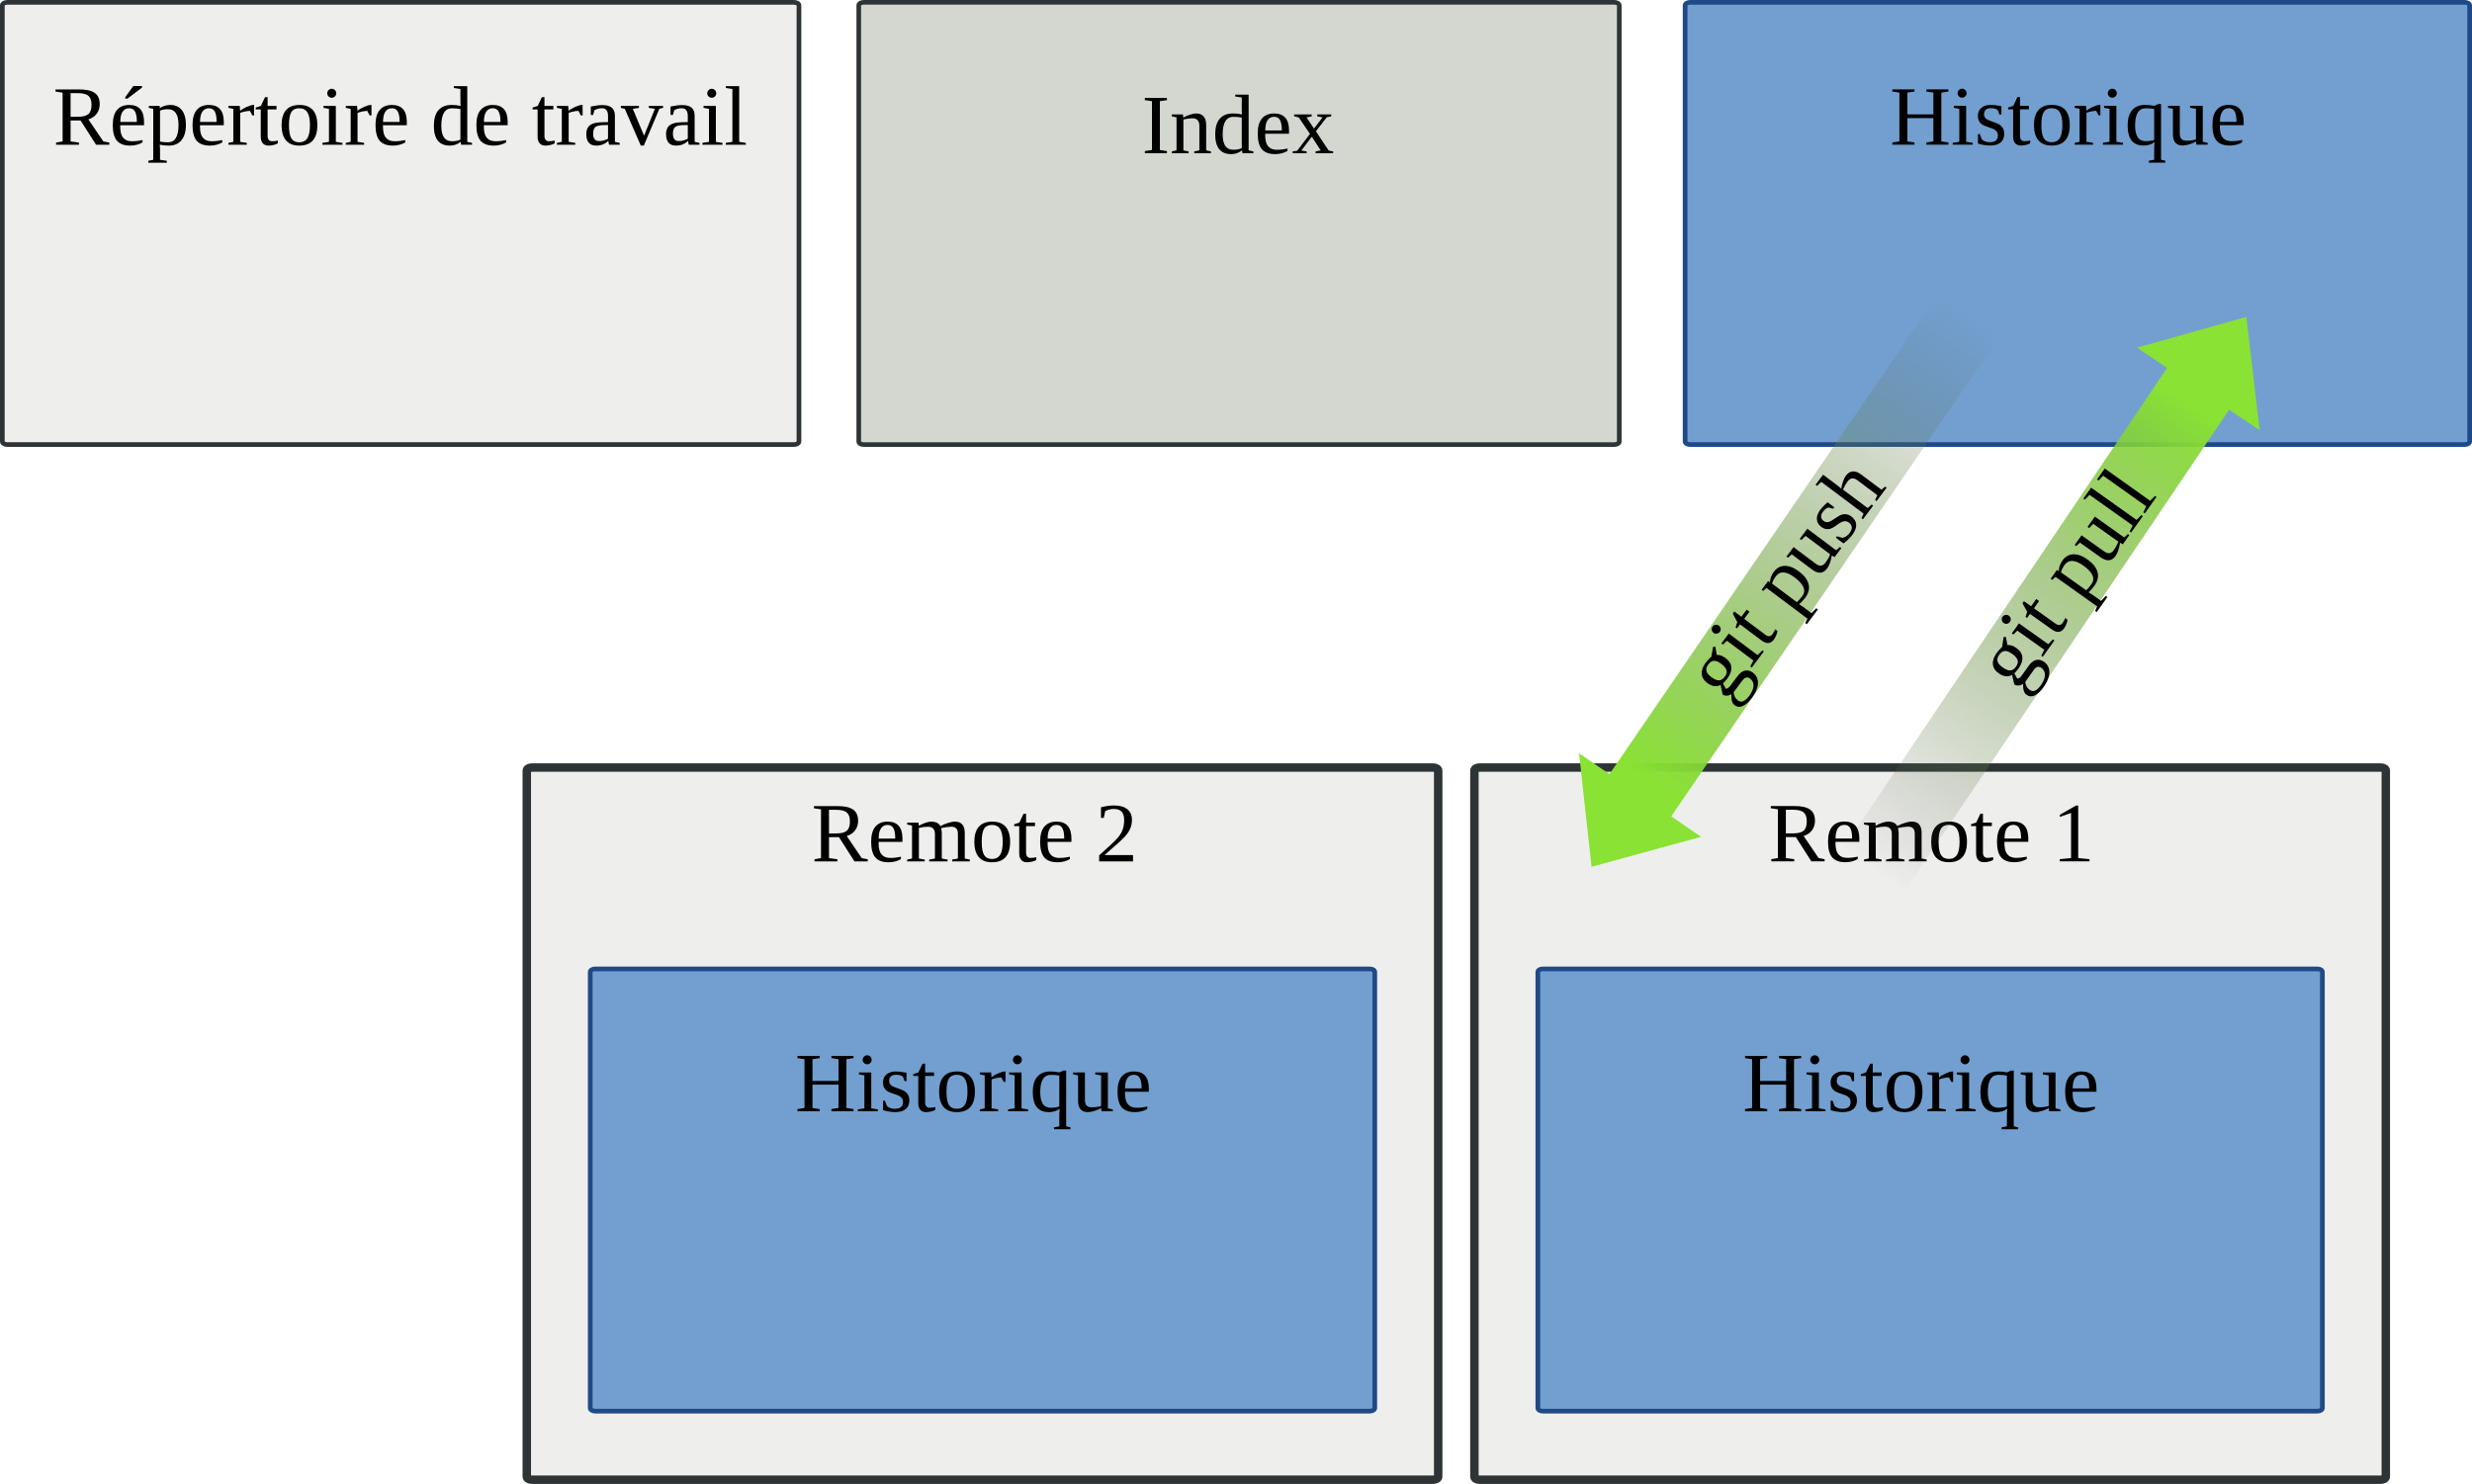
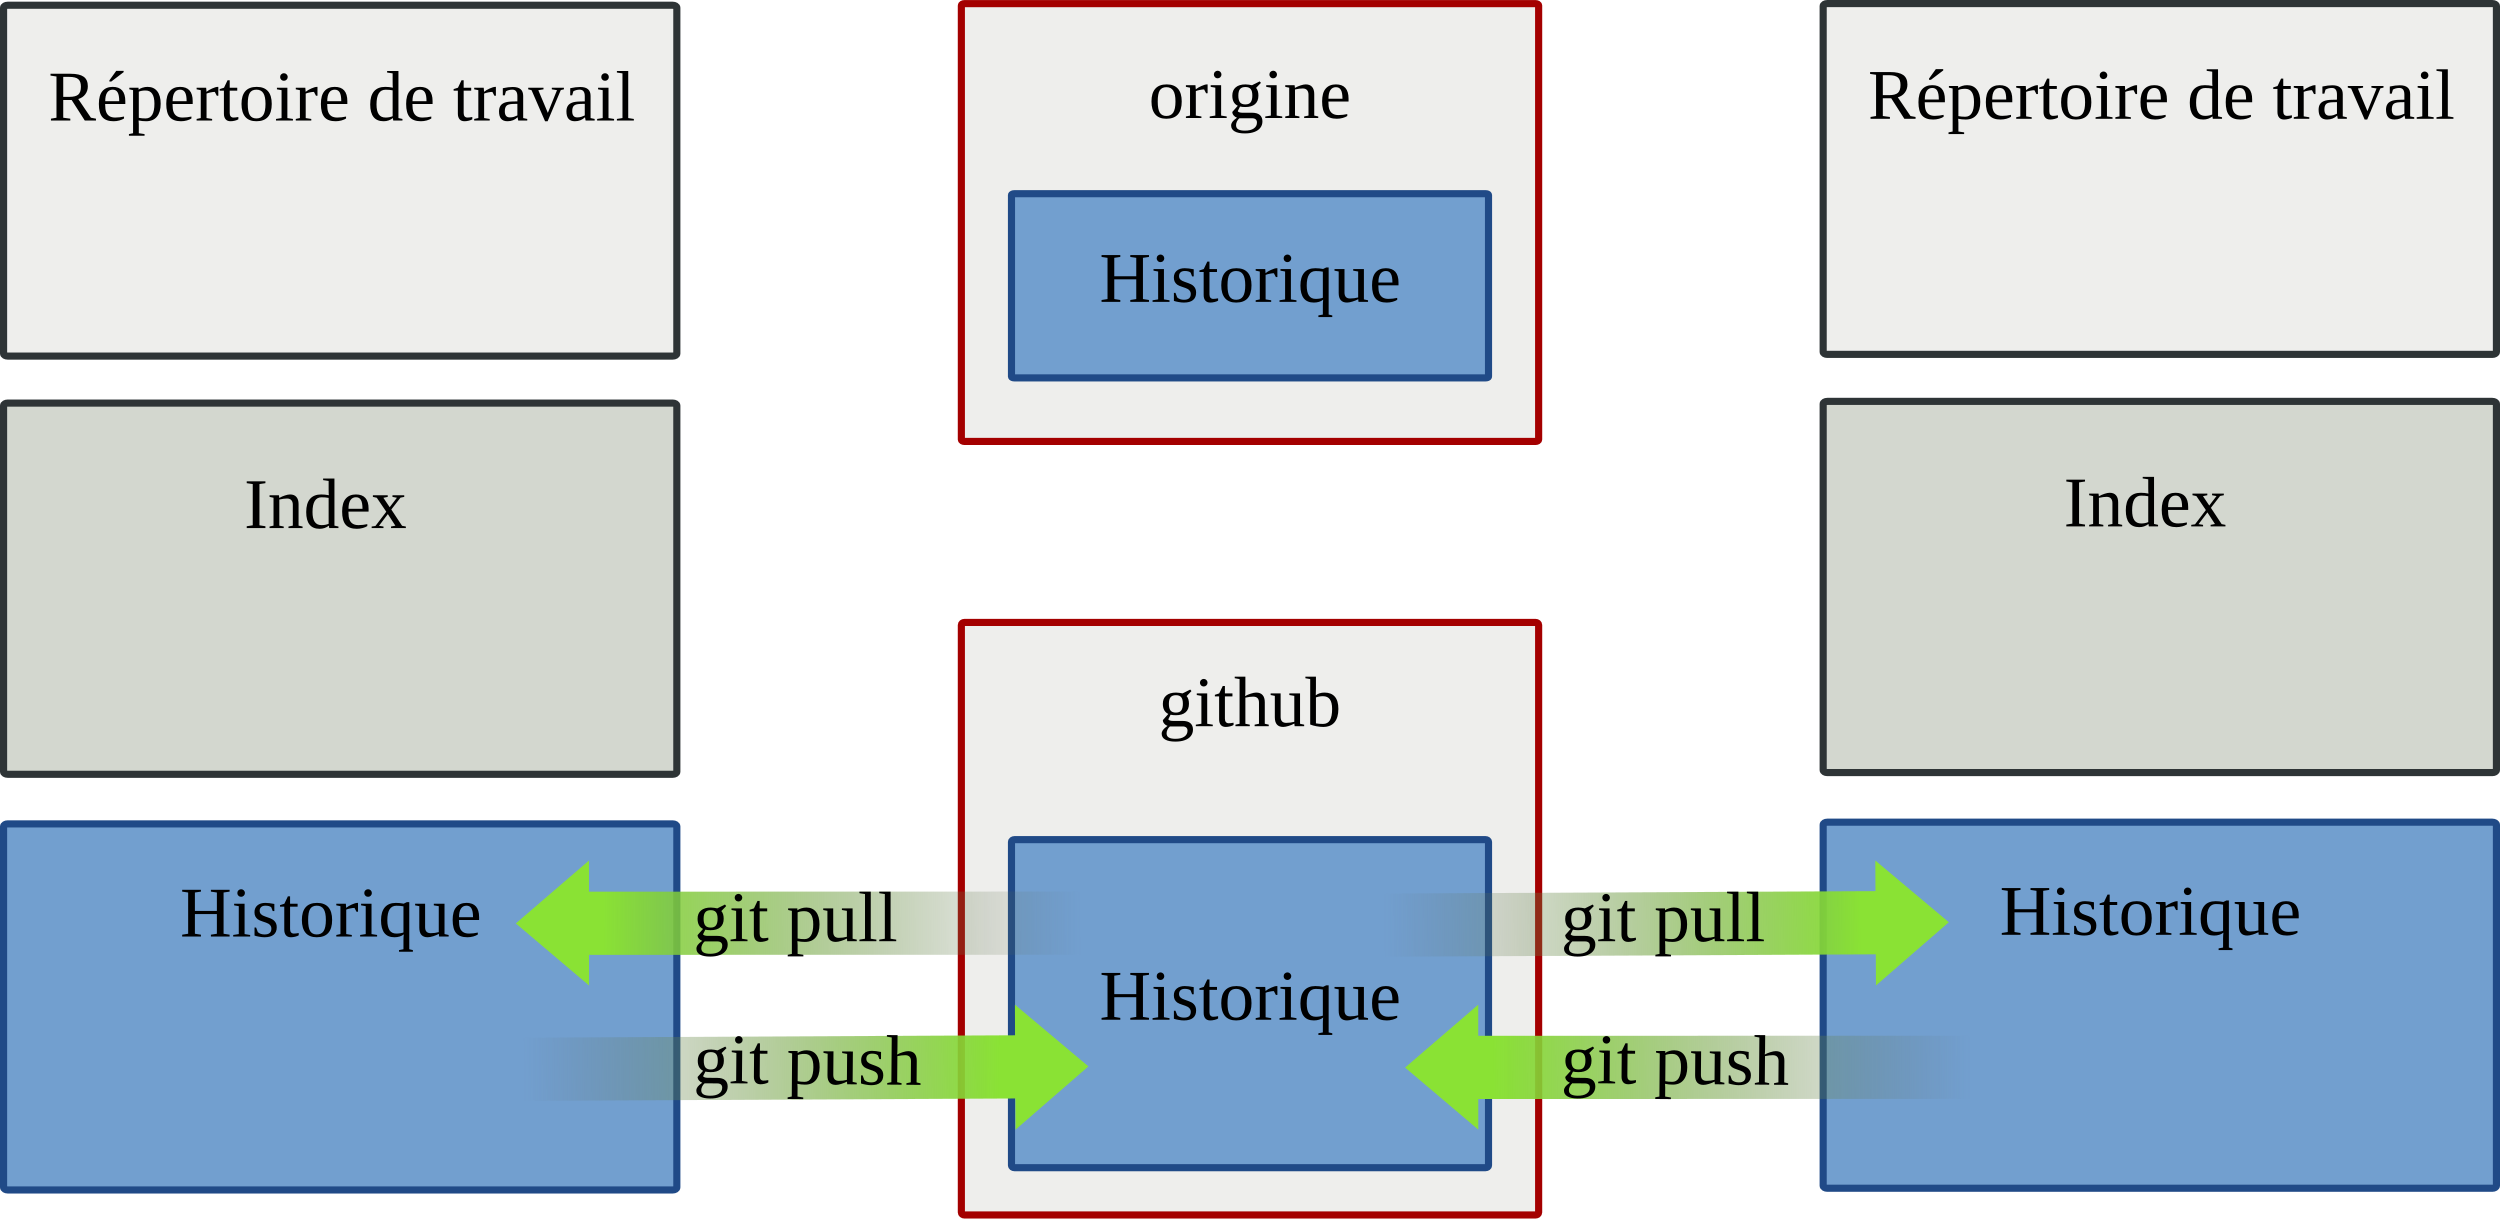
- <svg xmlns="http://www.w3.org/2000/svg" xmlns:xlink="http://www.w3.org/1999/xlink" width="585.086" height="351.266" id="svg4102" version="1.1">
+ <svg xmlns="http://www.w3.org/2000/svg" xmlns:xlink="http://www.w3.org/1999/xlink" width="700.215" height="341.303" id="svg4102" version="1.1">
  <defs id="defs4104">
    <linearGradient id="linearGradient5157-4-8-2">
      <stop id="stop5159-4-4-4" offset="0" style="stop-color:#729fcf;stop-opacity:1;" />
      <stop id="stop5161-1-6-7" offset="1" style="stop-color:#555753;stop-opacity:0;" />
    </linearGradient>
    <linearGradient id="linearGradient5157-4-8">
      <stop id="stop5159-4-4" offset="0" style="stop-color:#729fcf;stop-opacity:1;" />
      <stop id="stop5161-1-6" offset="1" style="stop-color:#555753;stop-opacity:0;" />
    </linearGradient>
    <linearGradient id="linearGradient4129">
      <stop id="stop4131" offset="0" style="stop-color:#729fcf;stop-opacity:1;" />
      <stop id="stop4133" offset="1" style="stop-color:#555753;stop-opacity:0;" />
    </linearGradient>
    <linearGradient id="linearGradient5157-0-6">
      <stop id="stop5159-5-8" offset="0" style="stop-color:#8ae234;stop-opacity:1;" />
      <stop id="stop5161-3-6" offset="1" style="stop-color:#555753;stop-opacity:0;" />
    </linearGradient>
    <linearGradient id="linearGradient5157-7">
      <stop id="stop5159-2" offset="0" style="stop-color:#8ae234;stop-opacity:1;" />
      <stop id="stop5161-6" offset="1" style="stop-color:#555753;stop-opacity:0;" />
    </linearGradient>
    <linearGradient id="linearGradient5157-4">
      <stop id="stop5159-4" offset="0" style="stop-color:#8ae234;stop-opacity:1;" />
      <stop id="stop5161-1" offset="1" style="stop-color:#555753;stop-opacity:0;" />
    </linearGradient>
    <linearGradient id="linearGradient5157-0">
      <stop id="stop5159-5" offset="0" style="stop-color:#8ae234;stop-opacity:1;" />
      <stop id="stop5161-3" offset="1" style="stop-color:#555753;stop-opacity:0;" />
    </linearGradient>
    <linearGradient id="linearGradient5157-3">
      <stop id="stop5159-8" offset="0" style="stop-color:#8ae234;stop-opacity:1;" />
      <stop id="stop5161-8" offset="1" style="stop-color:#555753;stop-opacity:0;" />
    </linearGradient>
    <linearGradient id="linearGradient5157">
      <stop id="stop5159" offset="0" style="stop-color:#8ae234;stop-opacity:1;" />
      <stop id="stop5161" offset="1" style="stop-color:#555753;stop-opacity:0;" />
    </linearGradient>
-     <linearGradient xlink:href="#linearGradient5157-3" id="linearGradient4578" gradientUnits="userSpaceOnUse" gradientTransform="matrix(-1.000917,1.46262,-1.46262,-1.000917,512.3912,236.7488)" x1="10.73" y1="26.422" x2="-64.779" y2="26.847" />
-     <linearGradient xlink:href="#linearGradient5157" id="linearGradient4589" gradientUnits="userSpaceOnUse" gradientTransform="matrix(0.9904868,-1.469703,1.469703,0.9904868,548.129,130.9228)" x1="10.73" y1="26.422" x2="-64.779" y2="26.847" />
+     <linearGradient xlink:href="#linearGradient5157-3" id="linearGradient4578" gradientUnits="userSpaceOnUse" gradientTransform="matrix(-1.772312,4.6492803e-4,-4.6492803e-4,-1.772312,263.0762,345.1469)" x1="10.73" y1="26.422" x2="-64.779" y2="26.847" />
+     <linearGradient xlink:href="#linearGradient5157" id="linearGradient4589" gradientUnits="userSpaceOnUse" gradientTransform="matrix(1.772291,-0.00867332,0.00867332,1.772291,336.103,300.4441)" x1="10.73" y1="26.422" x2="-64.779" y2="26.847" />
+     <linearGradient xlink:href="#linearGradient5157-41" id="linearGradient4589-2" gradientUnits="userSpaceOnUse" gradientTransform="matrix(1.772291,-0.00867332,0.00867332,1.772291,336.103,300.4441)" x1="10.73" y1="26.422" x2="-64.779" y2="26.847" />
+     <linearGradient id="linearGradient5157-41">
+       <stop id="stop5159-23" offset="0" style="stop-color:#8ae234;stop-opacity:1;" />
+       <stop id="stop5161-39" offset="1" style="stop-color:#555753;stop-opacity:0;" />
+     </linearGradient>
+     <linearGradient xlink:href="#linearGradient5157-3-7" id="linearGradient4578-7" gradientUnits="userSpaceOnUse" gradientTransform="matrix(-1.772312,4.6492803e-4,-4.6492803e-4,-1.772312,512.1469,385.5223)" x1="10.73" y1="26.422" x2="-64.779" y2="26.847" />
+     <linearGradient id="linearGradient5157-3-7">
+       <stop id="stop5159-8-2" offset="0" style="stop-color:#8ae234;stop-opacity:1;" />
+       <stop id="stop5161-8-5" offset="1" style="stop-color:#555753;stop-opacity:0;" />
+     </linearGradient>
+     <linearGradient y2="26.847" x2="-64.779" y1="26.422" x1="10.73" gradientTransform="matrix(1.772291,-0.00867332,0.00867332,1.772291,577.0925,260.0688)" gradientUnits="userSpaceOnUse" id="linearGradient3980" xlink:href="#linearGradient5157-41" />
  </defs>
-   <g id="layer1" transform="translate(-76.02822,-43.52456)">
-     <text xml:space="preserve" style="font-size:20px;font-style:normal;font-variant:normal;font-weight:normal;font-stretch:normal;text-align:start;line-height:100%;letter-spacing:0px;word-spacing:0px;writing-mode:lr-tb;text-anchor:start;fill:#000000;fill-opacity:1;stroke:none;font-family:Liberation Serif;-inkscape-font-specification:Liberation Serif" x="482.132" y="252.569" id="text2999-5-6">
-       <tspan id="tspan3001-2-9" x="482.132" y="252.569">Historique</tspan>
-     </text>
-     <rect style="fill:#eeeeec;fill-opacity:1;stroke:#2e3436;stroke-width:1.11;stroke-linecap:round;stroke-linejoin:round;stroke-miterlimit:4;stroke-opacity:1;stroke-dasharray:none;stroke-dashoffset:0" id="rect2985" width="188.547" height="104.673" x="76.583" y="44.079" rx="1.154" ry="0.724" />
-     <rect style="fill:#d3d7cf;fill-opacity:1;stroke:#2e3436;stroke-width:1.096;stroke-linecap:round;stroke-linejoin:round;stroke-miterlimit:4;stroke-opacity:1;stroke-dasharray:none;stroke-dashoffset:0" id="rect2987" width="180" height="104.68" x="279.285" y="44.076" rx="1.154" ry="0.706" />
-     <text xml:space="preserve" style="font-size:20px;font-style:normal;font-variant:normal;font-weight:normal;font-stretch:normal;text-align:start;line-height:100%;letter-spacing:0px;word-spacing:0px;writing-mode:lr-tb;text-anchor:start;fill:#000000;fill-opacity:1;stroke:none;font-family:Liberation Serif;-inkscape-font-specification:Liberation Serif" x="88.596" y="77.786" id="text2991">
-       <tspan id="tspan2993" x="88.596" y="77.786">Répertoire de travail</tspan>
-     </text>
-     <text xml:space="preserve" style="font-size:20px;font-style:normal;font-variant:normal;font-weight:normal;font-stretch:normal;text-align:start;line-height:100%;letter-spacing:0px;word-spacing:0px;writing-mode:lr-tb;text-anchor:start;fill:#000000;fill-opacity:1;stroke:none;font-family:Liberation Serif;-inkscape-font-specification:Liberation Serif" x="346.273" y="79.803" id="text2995">
-       <tspan id="tspan2997" x="346.273" y="79.803">Index</tspan>
-     </text>
-     <rect style="fill:#729fcf;fill-opacity:1;stroke:#204a87;stroke-width:1.11;stroke-linecap:round;stroke-linejoin:round;stroke-miterlimit:4;stroke-opacity:1;stroke-dasharray:none;stroke-dashoffset:0" id="rect2989" width="185.69" height="104.673" x="474.87" y="44.079" rx="1.154" ry="0.724" />
-     <text xml:space="preserve" style="font-size:20px;font-style:normal;font-variant:normal;font-weight:normal;font-stretch:normal;text-align:start;line-height:100%;letter-spacing:0px;word-spacing:0px;writing-mode:lr-tb;text-anchor:start;fill:#000000;fill-opacity:1;stroke:none;font-family:Liberation Serif;-inkscape-font-specification:Liberation Serif" x="523.335" y="77.771" id="text2999">
-       <tspan id="tspan3001" x="523.335" y="77.771">Historique</tspan>
-     </text>
-     <rect style="fill:#eeeeec;fill-opacity:1;fill-rule:nonzero;stroke:#2e3436;stroke-width:2;stroke-linecap:round;stroke-linejoin:round;stroke-miterlimit:4;stroke-opacity:1;stroke-dasharray:none;stroke-dashoffset:0" id="rect4460" width="215.714" height="168.571" x="200.714" y="225.219" rx="1.154" ry="0.724" />
-     <g id="g4543" transform="translate(48.57143,-30)">
-       <rect ry="0.724" rx="1.154" y="302.883" x="167.155" height="104.673" width="185.69" id="rect2989-4" style="fill:#729fcf;fill-opacity:1;stroke:#204a87;stroke-width:1.11;stroke-linecap:round;stroke-linejoin:round;stroke-miterlimit:4;stroke-opacity:1;stroke-dasharray:none;stroke-dashoffset:0" />
-       <text id="text2999-7" y="336.575" x="215.62" style="font-size:20px;font-style:normal;font-variant:normal;font-weight:normal;font-stretch:normal;text-align:start;line-height:100%;letter-spacing:0px;word-spacing:0px;writing-mode:lr-tb;text-anchor:start;fill:#000000;fill-opacity:1;stroke:none;font-family:Liberation Serif;-inkscape-font-specification:Liberation Serif" xml:space="preserve">
-         <tspan y="336.575" x="215.62" id="tspan3001-9">Historique</tspan>
+   <g id="layer1" transform="translate(-75.02822,-44.03509)">
+     <g id="g4017">
+       <rect ry="0.69" rx="1.151" y="45.508" x="76.028" height="98.26" width="188.571" id="rect2985" style="fill:#eeeeec;fill-opacity:1;stroke:#2e3436;stroke-width:2;stroke-linecap:round;stroke-linejoin:round;stroke-miterlimit:4;stroke-opacity:1;stroke-dasharray:none;stroke-dashoffset:0" />
+       <rect ry="0.706" rx="1.154" y="156.933" x="76.028" height="103.966" width="188.571" id="rect2987" style="fill:#d3d7cf;fill-opacity:1;stroke:#2e3436;stroke-width:2;stroke-linecap:round;stroke-linejoin:round;stroke-miterlimit:4;stroke-opacity:1;stroke-dasharray:none;stroke-dashoffset:0" />
+       <text id="text2991" y="77.786" x="88.596" style="font-size:20px;font-style:normal;font-variant:normal;font-weight:normal;font-stretch:normal;text-align:start;line-height:100%;letter-spacing:0px;word-spacing:0px;writing-mode:lr-tb;text-anchor:start;fill:#000000;fill-opacity:1;stroke:none;font-family:Liberation Serif;-inkscape-font-specification:Liberation Serif" xml:space="preserve">
+         <tspan y="77.786" x="88.596" id="tspan2993">Répertoire de travail</tspan>
+       </text>
+       <text id="text2995" y="191.946" x="143.416" style="font-size:20px;font-style:normal;font-variant:normal;font-weight:normal;font-stretch:normal;text-align:start;line-height:100%;letter-spacing:0px;word-spacing:0px;writing-mode:lr-tb;text-anchor:start;fill:#000000;fill-opacity:1;stroke:none;font-family:Liberation Serif;-inkscape-font-specification:Liberation Serif" xml:space="preserve">
+         <tspan y="191.946" x="143.416" id="tspan2997">Index</tspan>
+       </text>
+       <rect ry="0.724" rx="1.154" y="274.794" x="76.028" height="102.53" width="188.571" id="rect2989" style="fill:#729fcf;fill-opacity:1;stroke:#204a87;stroke-width:2;stroke-linecap:round;stroke-linejoin:round;stroke-miterlimit:4;stroke-opacity:1;stroke-dasharray:none;stroke-dashoffset:0" />
+       <text id="text2999" y="306.343" x="125.478" style="font-size:20px;font-style:normal;font-variant:normal;font-weight:normal;font-stretch:normal;text-align:start;line-height:100%;letter-spacing:0px;word-spacing:0px;writing-mode:lr-tb;text-anchor:start;fill:#000000;fill-opacity:1;stroke:none;font-family:Liberation Serif;-inkscape-font-specification:Liberation Serif" xml:space="preserve">
+         <tspan y="306.343" x="125.478" id="tspan3001">Historique</tspan>
      </text>
    </g>
-     <rect style="fill:#eeeeec;fill-opacity:1;fill-rule:nonzero;stroke:#2e3436;stroke-width:2;stroke-linecap:round;stroke-linejoin:round;stroke-miterlimit:4;stroke-opacity:1;stroke-dasharray:none;stroke-dashoffset:0" id="rect4460-0" width="215.714" height="168.571" x="425" y="225.219" rx="1.154" ry="0.724" />
-     <g id="g4548" transform="translate(44.28575,-30)">
-       <rect ry="0.724" rx="1.154" y="302.883" x="395.726" height="104.673" width="185.69" id="rect2989-2" style="fill:#729fcf;fill-opacity:1;stroke:#204a87;stroke-width:1.11;stroke-linecap:round;stroke-linejoin:round;stroke-miterlimit:4;stroke-opacity:1;stroke-dasharray:none;stroke-dashoffset:0" />
-       <text id="text2999-5" y="336.575" x="444.192" style="font-size:20px;font-style:normal;font-variant:normal;font-weight:normal;font-stretch:normal;text-align:start;line-height:100%;letter-spacing:0px;word-spacing:0px;writing-mode:lr-tb;text-anchor:start;fill:#000000;fill-opacity:1;stroke:none;font-family:Liberation Serif;-inkscape-font-specification:Liberation Serif" xml:space="preserve">
-         <tspan y="336.575" x="444.192" id="tspan3001-2">Historique</tspan>
+     <rect style="fill:#eeeeec;fill-opacity:1;fill-rule:nonzero;stroke:#a40000;stroke-width:2;stroke-linecap:round;stroke-linejoin:round;stroke-miterlimit:4;stroke-opacity:1;stroke-dasharray:none;stroke-dashoffset:0" id="rect4460-0-8" width="161.689" height="165.97" x="344.291" y="218.368" rx="0.865" ry="0.713" />
+     <rect style="fill:#eeeeec;fill-opacity:1;fill-rule:nonzero;stroke:#a40000;stroke-width:2;stroke-linecap:round;stroke-linejoin:round;stroke-miterlimit:4;stroke-opacity:1;stroke-dasharray:none;stroke-dashoffset:0" id="rect4460-0" width="161.689" height="122.628" x="344.291" y="45.051" rx="0.865" ry="0.527" />
+     <rect style="fill:#729fcf;fill-opacity:1;stroke:#204a87;stroke-width:2;stroke-linecap:round;stroke-linejoin:round;stroke-miterlimit:4;stroke-opacity:1;stroke-dasharray:none;stroke-dashoffset:0" id="rect2989-2" width="133.611" height="51.584" x="358.33" y="98.292" rx="0.83" ry="0.357" />
+     <text xml:space="preserve" style="font-size:20px;font-style:normal;font-variant:normal;font-weight:normal;font-stretch:normal;text-align:start;line-height:100%;letter-spacing:0px;word-spacing:0px;writing-mode:lr-tb;text-anchor:start;fill:#000000;fill-opacity:1;stroke:none;font-family:Liberation Serif;-inkscape-font-specification:Liberation Serif" x="382.982" y="128.576" id="text2999-5">
+       <tspan id="tspan3001-2" x="382.982" y="128.576">Historique</tspan>
+     </text>
+     <text xml:space="preserve" style="font-size:20px;font-style:normal;font-variant:normal;font-weight:normal;font-stretch:normal;text-align:start;line-height:100%;letter-spacing:0px;word-spacing:0px;writing-mode:lr-tb;text-anchor:start;fill:#000000;fill-opacity:1;stroke:none;font-family:Liberation Serif;-inkscape-font-specification:Liberation Serif" x="396.776" y="77.092" id="text2999-5-4">
+       <tspan id="tspan3001-2-3" x="396.776" y="77.092">origine</tspan>
+     </text>
+     <text xml:space="preserve" style="font-size:20px;font-style:normal;font-variant:normal;font-weight:normal;font-stretch:normal;text-align:start;line-height:100%;letter-spacing:0px;word-spacing:0px;writing-mode:lr-tb;text-anchor:start;fill:#000000;fill-opacity:1;stroke:none;font-family:Liberation Serif;-inkscape-font-specification:Liberation Serif" x="399.54" y="247.438" id="text2999-5-4-8">
+       <tspan id="tspan3001-2-3-1" x="399.54" y="247.438">github</tspan>
+     </text>
+     <rect style="fill:#729fcf;fill-opacity:1;stroke:#204a87;stroke-width:2;stroke-linecap:round;stroke-linejoin:round;stroke-miterlimit:4;stroke-opacity:1;stroke-dasharray:none;stroke-dashoffset:0" id="rect2989-2-2" width="133.611" height="91.876" x="358.33" y="279.209" rx="0.83" ry="0.636" />
+     <text xml:space="preserve" style="font-size:20px;font-style:normal;font-variant:normal;font-weight:normal;font-stretch:normal;text-align:start;line-height:100%;letter-spacing:0px;word-spacing:0px;writing-mode:lr-tb;text-anchor:start;fill:#000000;fill-opacity:1;stroke:none;font-family:Liberation Serif;-inkscape-font-specification:Liberation Serif" x="382.982" y="329.639" id="text2999-5-7">
+       <tspan id="tspan3001-2-4" x="382.982" y="329.639">Historique</tspan>
+     </text>
+     <path id="path8643" d="m 217.399,334.694 0.133,17.703 141.891,-0.694 0.043,8.724 20.41,-17.714 -20.585,-17.282 0.042,8.574 -141.888,0.688 z" style="color:#000000;fill:url(#linearGradient4589);fill-opacity:1;fill-rule:evenodd;stroke:none;stroke-width:1;marker:none;visibility:visible;display:inline;overflow:visible" />
+     <text xml:space="preserve" style="font-size:20px;font-style:normal;font-variant:normal;font-weight:normal;font-stretch:normal;text-align:start;line-height:100%;letter-spacing:0px;word-spacing:0px;writing-mode:lr-tb;text-anchor:start;fill:#000000;fill-opacity:1;stroke:none;font-family:Liberation Serif;-inkscape-font-specification:Liberation Serif" x="272.126" y="345.095" id="text3007" transform="matrix(0.9999649,0.00838288,-0.00838288,0.9999649,0,0)">
+       <tspan id="tspan3009" x="272.126" y="345.095">git push</tspan>
+     </text>
+     <path id="path8643-0" d="m 381.938,311.447 -0.051,-17.704 -141.893,0.037 -0.002,-8.724 -20.492,17.619 20.505,17.377 -0.002,-8.574 141.889,-0.031 z" style="color:#000000;fill:url(#linearGradient4578);fill-opacity:1;fill-rule:evenodd;stroke:none;stroke-width:1;marker:none;visibility:visible;display:inline;overflow:visible" />
+     <text xml:space="preserve" style="font-size:20px;font-style:normal;font-variant:normal;font-weight:normal;font-stretch:normal;text-align:start;line-height:100%;letter-spacing:0px;word-spacing:0px;writing-mode:lr-tb;text-anchor:start;fill:#000000;fill-opacity:1;stroke:none;font-family:Liberation Serif;-inkscape-font-specification:Liberation Serif" x="269.224" y="307.647" id="text2999-5-4-8-6">
+       <tspan id="tspan3001-2-3-1-9" x="269.224" y="307.647">git pull</tspan>
+     </text>
+     <g id="g4042">
+       <rect ry="0.69" rx="1.151" y="45.035" x="585.672" height="98.26" width="188.571" id="rect2985-6" style="fill:#eeeeec;fill-opacity:1;stroke:#2e3436;stroke-width:2;stroke-linecap:round;stroke-linejoin:round;stroke-miterlimit:4;stroke-opacity:1;stroke-dasharray:none;stroke-dashoffset:0" />
+       <rect ry="0.706" rx="1.154" y="156.46" x="585.672" height="103.966" width="188.571" id="rect2987-1" style="fill:#d3d7cf;fill-opacity:1;stroke:#2e3436;stroke-width:2;stroke-linecap:round;stroke-linejoin:round;stroke-miterlimit:4;stroke-opacity:1;stroke-dasharray:none;stroke-dashoffset:0" />
+       <text id="text2991-8" y="77.313" x="598.239" style="font-size:20px;font-style:normal;font-variant:normal;font-weight:normal;font-stretch:normal;text-align:start;line-height:100%;letter-spacing:0px;word-spacing:0px;writing-mode:lr-tb;text-anchor:start;fill:#000000;fill-opacity:1;stroke:none;font-family:Liberation Serif;-inkscape-font-specification:Liberation Serif" xml:space="preserve">
+         <tspan y="77.313" x="598.239" id="tspan2993-6">Répertoire de travail</tspan>
+       </text>
+       <text id="text2995-1" y="191.473" x="653.059" style="font-size:20px;font-style:normal;font-variant:normal;font-weight:normal;font-stretch:normal;text-align:start;line-height:100%;letter-spacing:0px;word-spacing:0px;writing-mode:lr-tb;text-anchor:start;fill:#000000;fill-opacity:1;stroke:none;font-family:Liberation Serif;-inkscape-font-specification:Liberation Serif" xml:space="preserve">
+         <tspan y="191.473" x="653.059" id="tspan2997-5">Index</tspan>
+       </text>
+       <rect ry="0.724" rx="1.154" y="274.321" x="585.672" height="102.53" width="188.571" id="rect2989-7" style="fill:#729fcf;fill-opacity:1;stroke:#204a87;stroke-width:2;stroke-linecap:round;stroke-linejoin:round;stroke-miterlimit:4;stroke-opacity:1;stroke-dasharray:none;stroke-dashoffset:0" />
+       <text id="text2999-55" y="305.87" x="635.121" style="font-size:20px;font-style:normal;font-variant:normal;font-weight:normal;font-stretch:normal;text-align:start;line-height:100%;letter-spacing:0px;word-spacing:0px;writing-mode:lr-tb;text-anchor:start;fill:#000000;fill-opacity:1;stroke:none;font-family:Liberation Serif;-inkscape-font-specification:Liberation Serif" xml:space="preserve">
+         <tspan y="305.87" x="635.121" id="tspan3001-4">Historique</tspan>
      </text>
    </g>
-     <text xml:space="preserve" style="font-size:20px;font-style:normal;font-variant:normal;font-weight:normal;font-stretch:normal;text-align:start;line-height:100%;letter-spacing:0px;word-spacing:0px;writing-mode:lr-tb;text-anchor:start;fill:#000000;fill-opacity:1;stroke:none;font-family:Liberation Serif;-inkscape-font-specification:Liberation Serif" x="494.576" y="247.418" id="text2999-5-4">
-       <tspan id="tspan3001-2-3" x="494.576" y="247.418">Remote 1</tspan>
+     <path id="path8643-7" d="m 458.388,294.319 0.133,17.703 141.891,-0.694 0.043,8.724 20.41,-17.714 -20.585,-17.282 0.042,8.574 -141.888,0.688 z" style="color:#000000;fill:url(#linearGradient3980);fill-opacity:1;fill-rule:evenodd;stroke:none;stroke-width:1;marker:none;visibility:visible;display:inline;overflow:visible" />
+     <path id="path8643-0-3" d="m 631.008,351.822 -0.051,-17.704 -141.893,0.037 -0.002,-8.724 -20.492,17.619 20.505,17.377 -0.002,-8.574 141.889,-0.031 z" style="color:#000000;fill:url(#linearGradient4578-7);fill-opacity:1;fill-rule:evenodd;stroke:none;stroke-width:1;marker:none;visibility:visible;display:inline;overflow:visible" />
+     <text xml:space="preserve" style="font-size:20px;font-style:normal;font-variant:normal;font-weight:normal;font-stretch:normal;text-align:start;line-height:100%;letter-spacing:0px;word-spacing:0px;writing-mode:lr-tb;text-anchor:start;fill:#000000;fill-opacity:1;stroke:none;font-family:Liberation Serif;-inkscape-font-specification:Liberation Serif" x="515.128" y="343.058" id="text3007-2" transform="matrix(0.9999649,0.00838288,-0.00838288,0.9999649,0,0)">
+       <tspan id="tspan3009-4" x="515.128" y="343.058">git push</tspan>
    </text>
-     <path id="path8643" d="m 509.617,248.313 14.707,9.855 79.299,-117.666 7.235,4.876 -3.152,-26.841 -25.872,7.285 7.11,4.792 -79.302,117.659 z" style="color:#000000;fill:url(#linearGradient4589);fill-opacity:1;fill-rule:evenodd;stroke:none;stroke-width:1;marker:none;visibility:visible;display:inline;overflow:visible" />
-     <path id="path8643-0" d="m 551.738,119.635 -14.637,-9.96 -80.134,117.099 -7.2,-4.927 2.961,26.862 25.923,-7.101 -7.076,-4.842 80.137,-117.092 z" style="color:#000000;fill:url(#linearGradient4578);fill-opacity:1;fill-rule:evenodd;stroke:none;stroke-width:1;marker:none;visibility:visible;display:inline;overflow:visible" />
-     <text xml:space="preserve" style="font-size:20px;font-style:normal;font-variant:normal;font-weight:normal;font-stretch:normal;text-align:start;line-height:100%;letter-spacing:0px;word-spacing:0px;writing-mode:lr-tb;text-anchor:start;fill:#000000;fill-opacity:1;stroke:none;font-family:Liberation Serif;-inkscape-font-specification:Liberation Serif" x="151.686" y="571.303" id="text3003" transform="matrix(0.5795643,-0.8149265,0.8149265,0.5795643,0,0)">
-       <tspan id="tspan3005" x="151.686" y="571.303">git pull</tspan>
-     </text>
-     <text xml:space="preserve" style="font-size:20px;font-style:normal;font-variant:normal;font-weight:normal;font-stretch:normal;text-align:start;line-height:100%;letter-spacing:0px;word-spacing:0px;writing-mode:lr-tb;text-anchor:start;fill:#000000;fill-opacity:1;stroke:none;font-family:Liberation Serif;-inkscape-font-specification:Liberation Serif" x="122.555" y="513.489" id="text3007" transform="matrix(0.5997346,-0.800199,0.800199,0.5997346,0,0)">
-       <tspan id="tspan3009" x="122.555" y="513.489">git push</tspan>
-     </text>
-     <text xml:space="preserve" style="font-size:20px;font-style:normal;font-variant:normal;font-weight:normal;font-stretch:normal;text-align:start;line-height:100%;letter-spacing:0px;word-spacing:0px;writing-mode:lr-tb;text-anchor:start;fill:#000000;fill-opacity:1;stroke:none;font-family:Liberation Serif;-inkscape-font-specification:Liberation Serif" x="268.099" y="247.438" id="text2999-5-4-8">
-       <tspan id="tspan3001-2-3-1" x="268.099" y="247.438">Remote 2</tspan>
+     <text xml:space="preserve" style="font-size:20px;font-style:normal;font-variant:normal;font-weight:normal;font-stretch:normal;text-align:start;line-height:100%;letter-spacing:0px;word-spacing:0px;writing-mode:lr-tb;text-anchor:start;fill:#000000;fill-opacity:1;stroke:none;font-family:Liberation Serif;-inkscape-font-specification:Liberation Serif" x="512.234" y="307.647" id="text2999-5-4-8-6-8">
+       <tspan id="tspan3001-2-3-1-9-6" x="512.234" y="307.647">git pull</tspan>
    </text>
  </g>
</svg>
